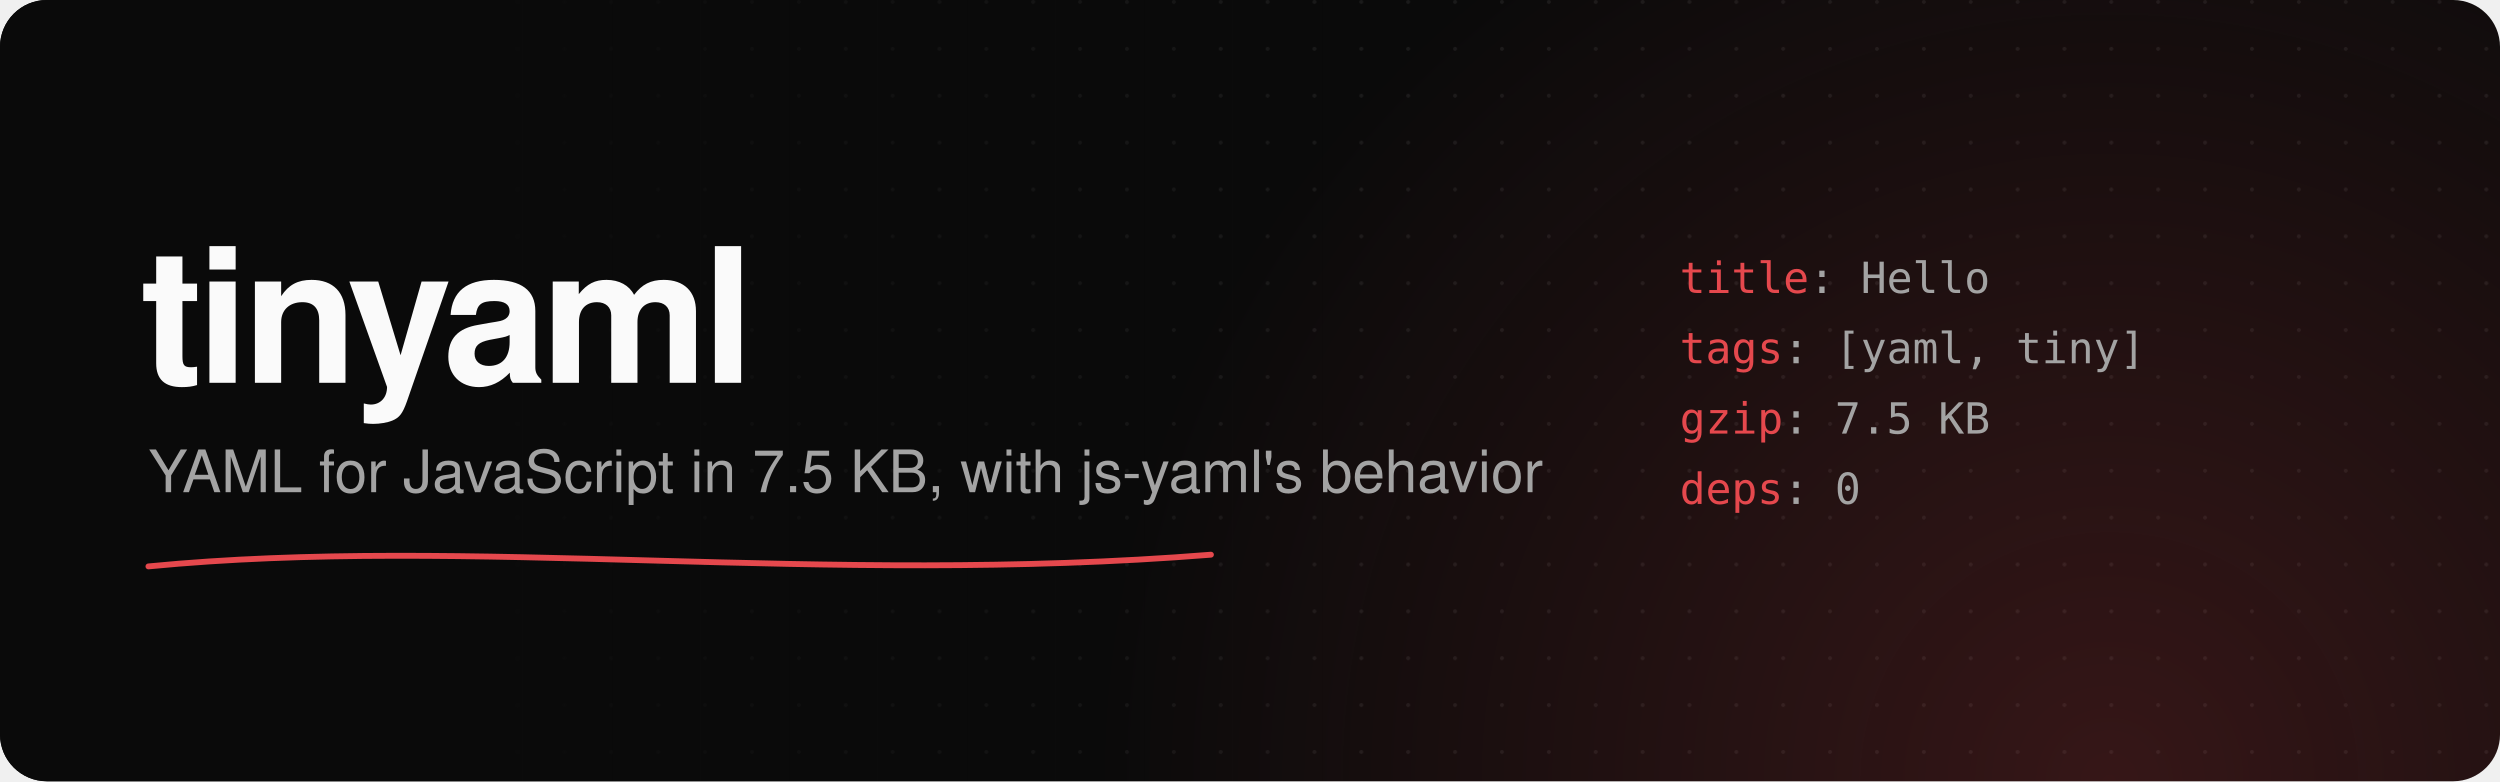
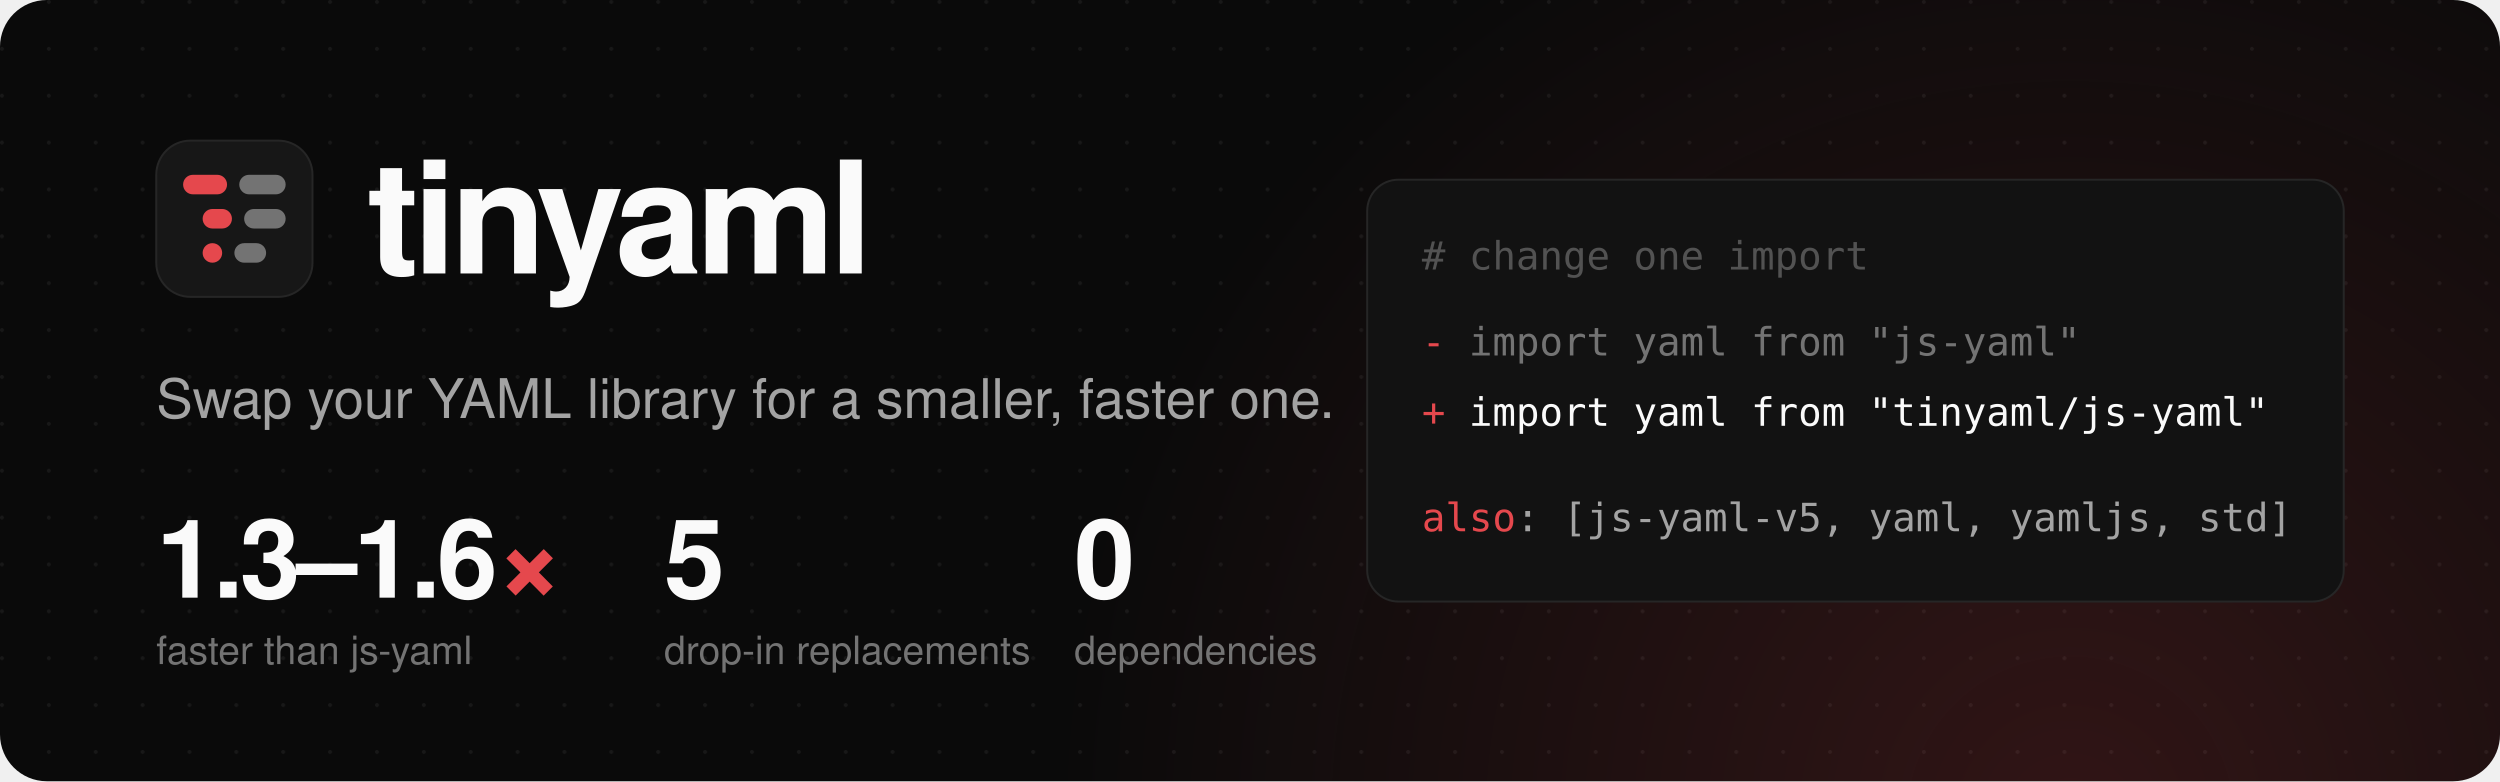
<svg xmlns="http://www.w3.org/2000/svg" width="1280" height="400" viewBox="0 0 1280 400" role="img" aria-labelledby="t">
  <defs>
    <pattern id="dots" width="24" height="24" patternUnits="userSpaceOnUse">
-       <circle cx="1" cy="1" r="1" fill="#fff" fill-opacity=".07" />
+       <circle cx="1" cy="1" r="1" fill="#fff" fill-opacity=".06" />
    </pattern>
-     <radialGradient id="glow" cx="1080" cy="400" r="520" gradientUnits="userSpaceOnUse">
-       <stop offset="0" stop-color="#e5484d" stop-opacity=".2" />
+     <radialGradient id="glow" cx="1060" cy="420" r="520" gradientUnits="userSpaceOnUse">
+       <stop offset="0" stop-color="#e5484d" stop-opacity=".18" />
      <stop offset="1" stop-color="#e5484d" stop-opacity="0" />
    </radialGradient>
-     <linearGradient id="fade" x1="0" x2="1">
-       <stop offset=".35" stop-color="#0a0a0a" />
-       <stop offset="1" stop-color="#0a0a0a" stop-opacity="0" />
-     </linearGradient>
    <clipPath id="frame">
      <rect width="1280" height="400" rx="24" />
    </clipPath>
  </defs>
  <g clip-path="url(#frame)">
    <rect width="1280" height="400" fill="#0a0a0a" />
    <rect width="1280" height="400" fill="url(#dots)" />
-     <rect width="700" height="400" fill="url(#fade)" />
    <rect width="1280" height="400" fill="url(#glow)" />
+     <g transform="translate(80 72) scale(1.25)">
+       <rect width="64" height="64" rx="14" fill="#171717" stroke="#262626" stroke-width=".8" />
+       <g fill="#e5484d">
+         <rect x="11" y="14" width="18" height="8" rx="4" />
+         <rect x="19" y="28" width="12" height="8" rx="4" />
+         <rect x="19" y="42" width="8" height="8" rx="4" />
+       </g>
+       <g fill="#737373">
+         <rect x="34" y="14" width="19" height="8" rx="4" />
+         <rect x="36" y="28" width="17" height="8" rx="4" />
+         <rect x="32" y="42" width="13" height="8" rx="4" />
+       </g>
+     </g>
    <g font-family="ui-sans-serif, system-ui, -apple-system, 'Segoe UI', Helvetica, Arial, sans-serif">
-       <text x="72" y="196" fill="#fafafa" font-size="96" font-weight="700" letter-spacing="-3">tinyaml</text>
-       <text x="76" y="252" fill="#a3a3a3" font-size="30">YAML for JavaScript in 7.5 KB, with js-yaml's behavior</text>
+       <text x="188" y="140" fill="#fafafa" font-size="80" font-weight="700" letter-spacing="-3">tinyaml</text>
+       <text x="80" y="214" fill="#a3a3a3" font-size="28">Swap your YAML library for a smaller, faster one.</text>
+       <text x="80" y="306" fill="#fafafa" font-size="56" font-weight="700" letter-spacing="-2">1.3–1.6<tspan fill="#e5484d">×</tspan>
+       </text>
+       <text x="80" y="340" fill="#737373" font-size="20">faster than js-yaml</text>
+       <text x="340" y="306" fill="#fafafa" font-size="56" font-weight="700" letter-spacing="-2">5</text>
+       <text x="340" y="340" fill="#737373" font-size="20">drop-in replacements</text>
+       <text x="550" y="306" fill="#fafafa" font-size="56" font-weight="700" letter-spacing="-2">0</text>
+       <text x="550" y="340" fill="#737373" font-size="20">dependencies</text>
    </g>
-     <g font-family="ui-monospace, SFMono-Regular, Menlo, Consolas, monospace" font-size="22" fill="#a3a3a3">
-       <text x="860" y="150">
-         <tspan fill="#e5484d">title</tspan>: Hello</text>
-       <text x="860" y="186">
-         <tspan fill="#e5484d">tags</tspan>: [yaml, tiny]</text>
-       <text x="860" y="222">
-         <tspan fill="#e5484d">gzip</tspan>: 7.5 KB</text>
-       <text x="860" y="258">
-         <tspan fill="#e5484d">deps</tspan>: 0</text>
+     <rect x="700" y="92" width="500" height="216" rx="16" fill="#121212" stroke="#262626" />
+     <g font-family="ui-monospace, SFMono-Regular, Menlo, Consolas, monospace" font-size="20">
+       <text x="728" y="138" fill="#525252"># change one import</text>
+       <text x="728" y="182" fill="#737373">
+         <tspan fill="#e5484d">-</tspan> import yaml from "js-yaml"</text>
+       <text x="728" y="218" fill="#fafafa">
+         <tspan fill="#e5484d">+</tspan> import yaml from "tinyaml/js-yaml"</text>
+       <text x="728" y="272" fill="#a3a3a3">
+         <tspan fill="#e5484d">also</tspan>: [js-yaml-v5, yaml, yamljs, std]</text>
    </g>
-     <path d="M76 290 C 240 274, 420 300, 620 284" fill="none" stroke="#e5484d" stroke-width="3" stroke-linecap="round" />
  </g>
</svg>
